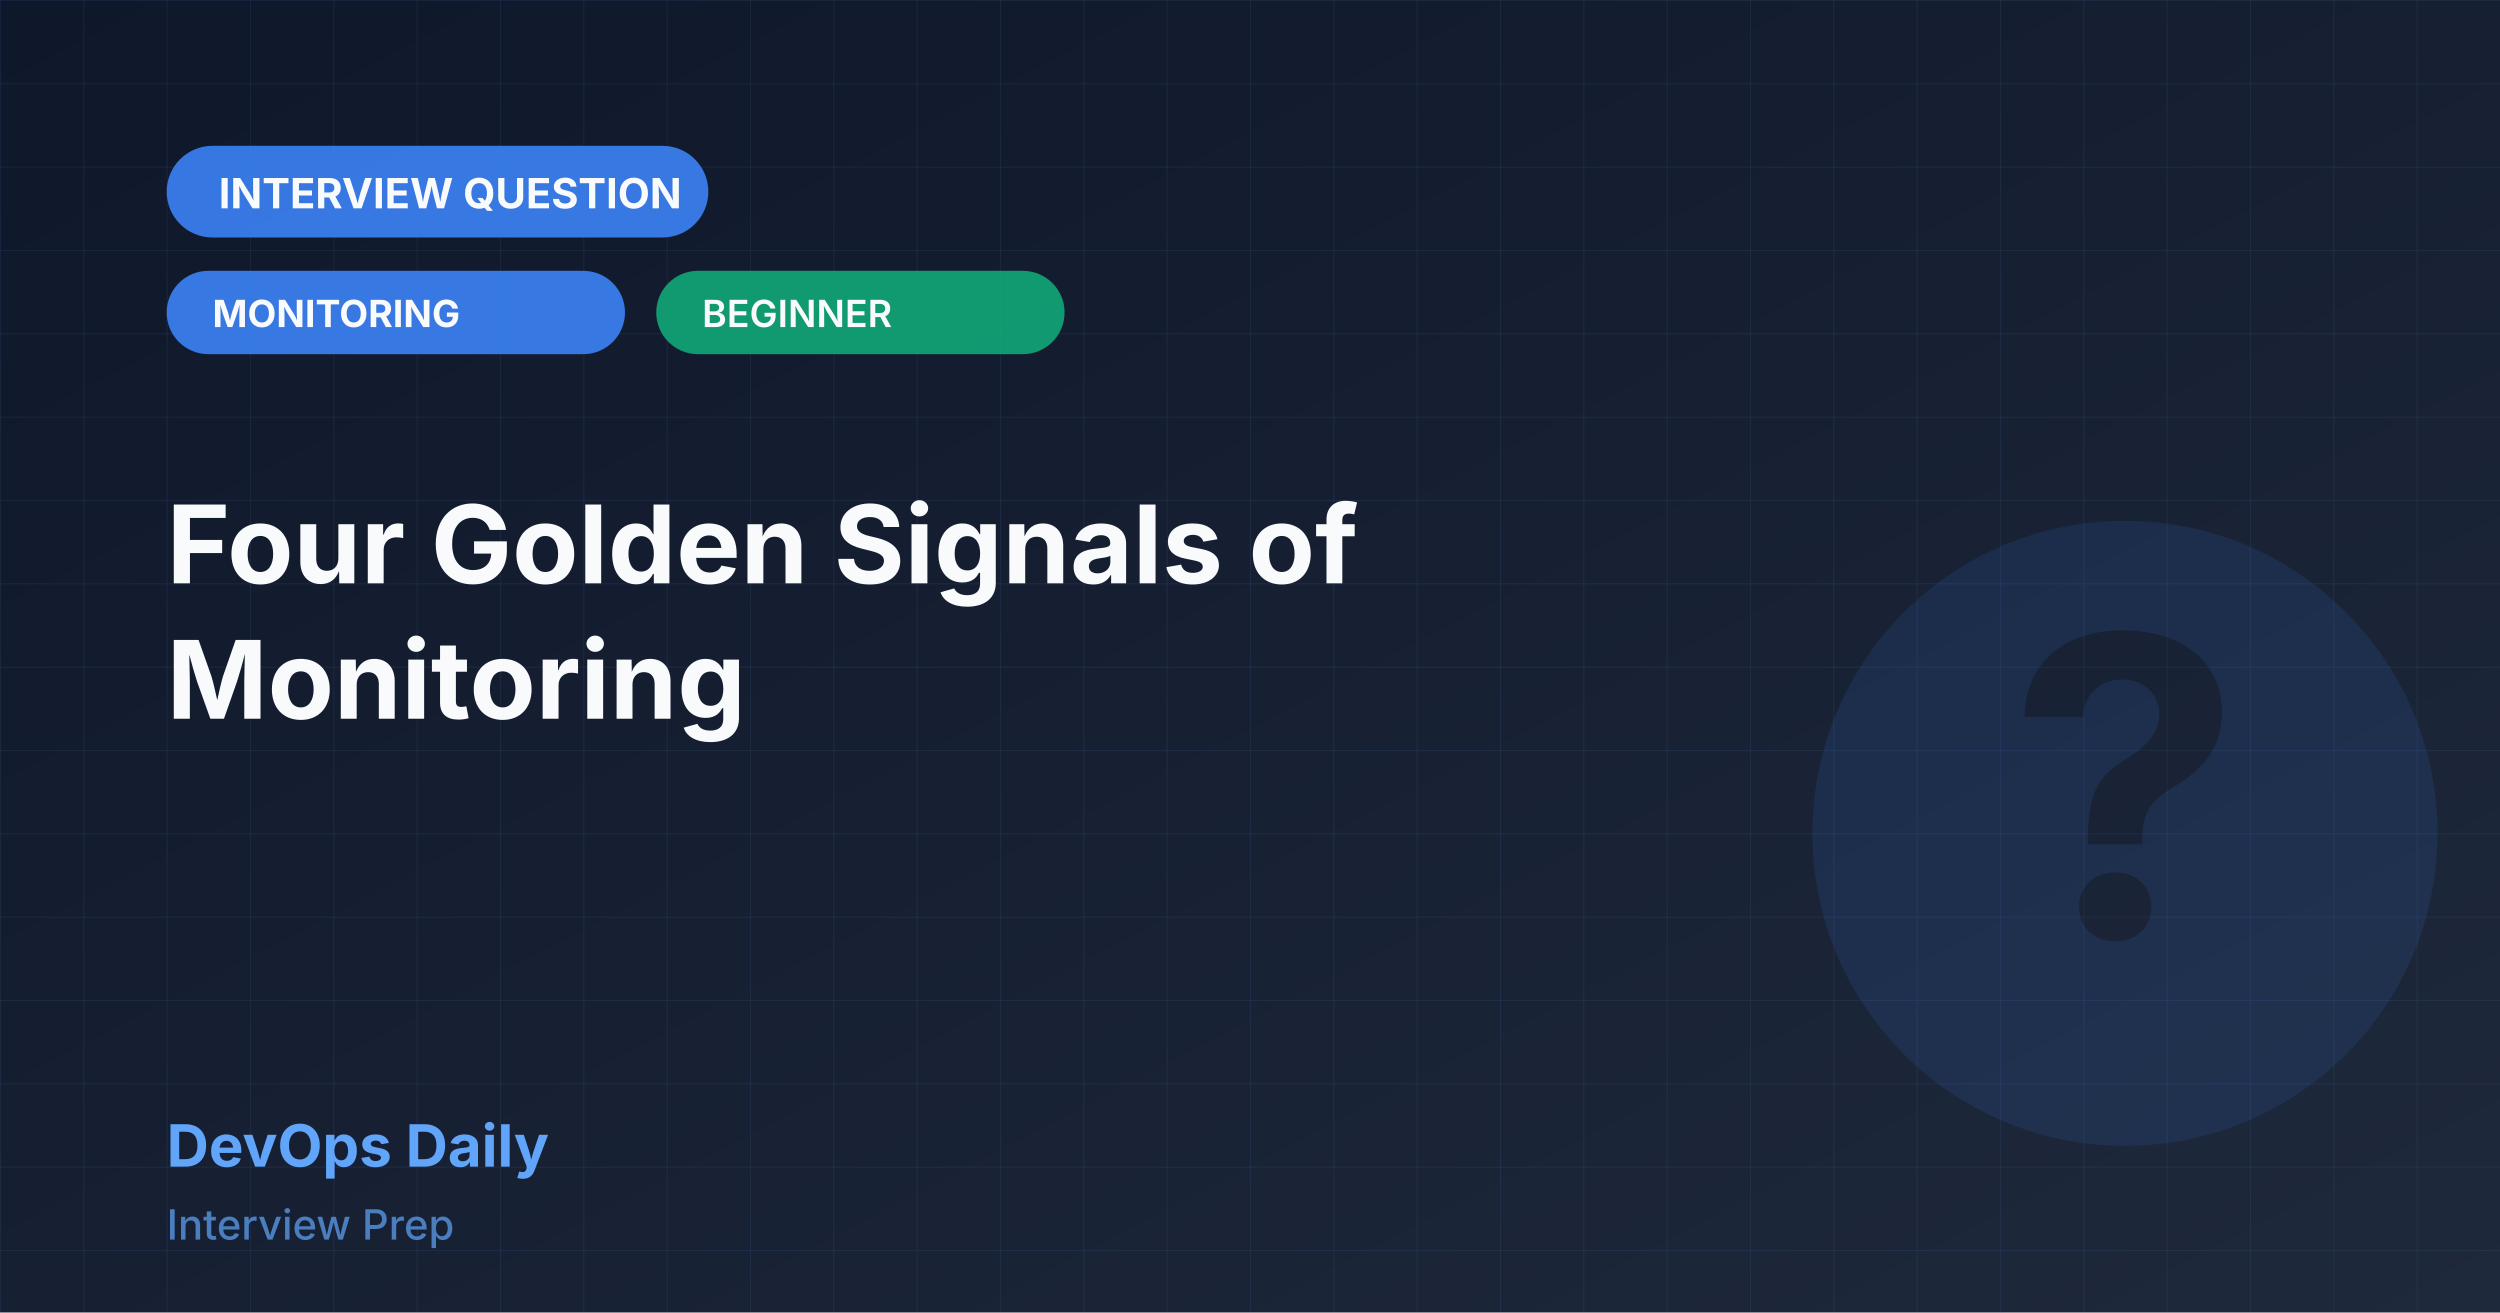
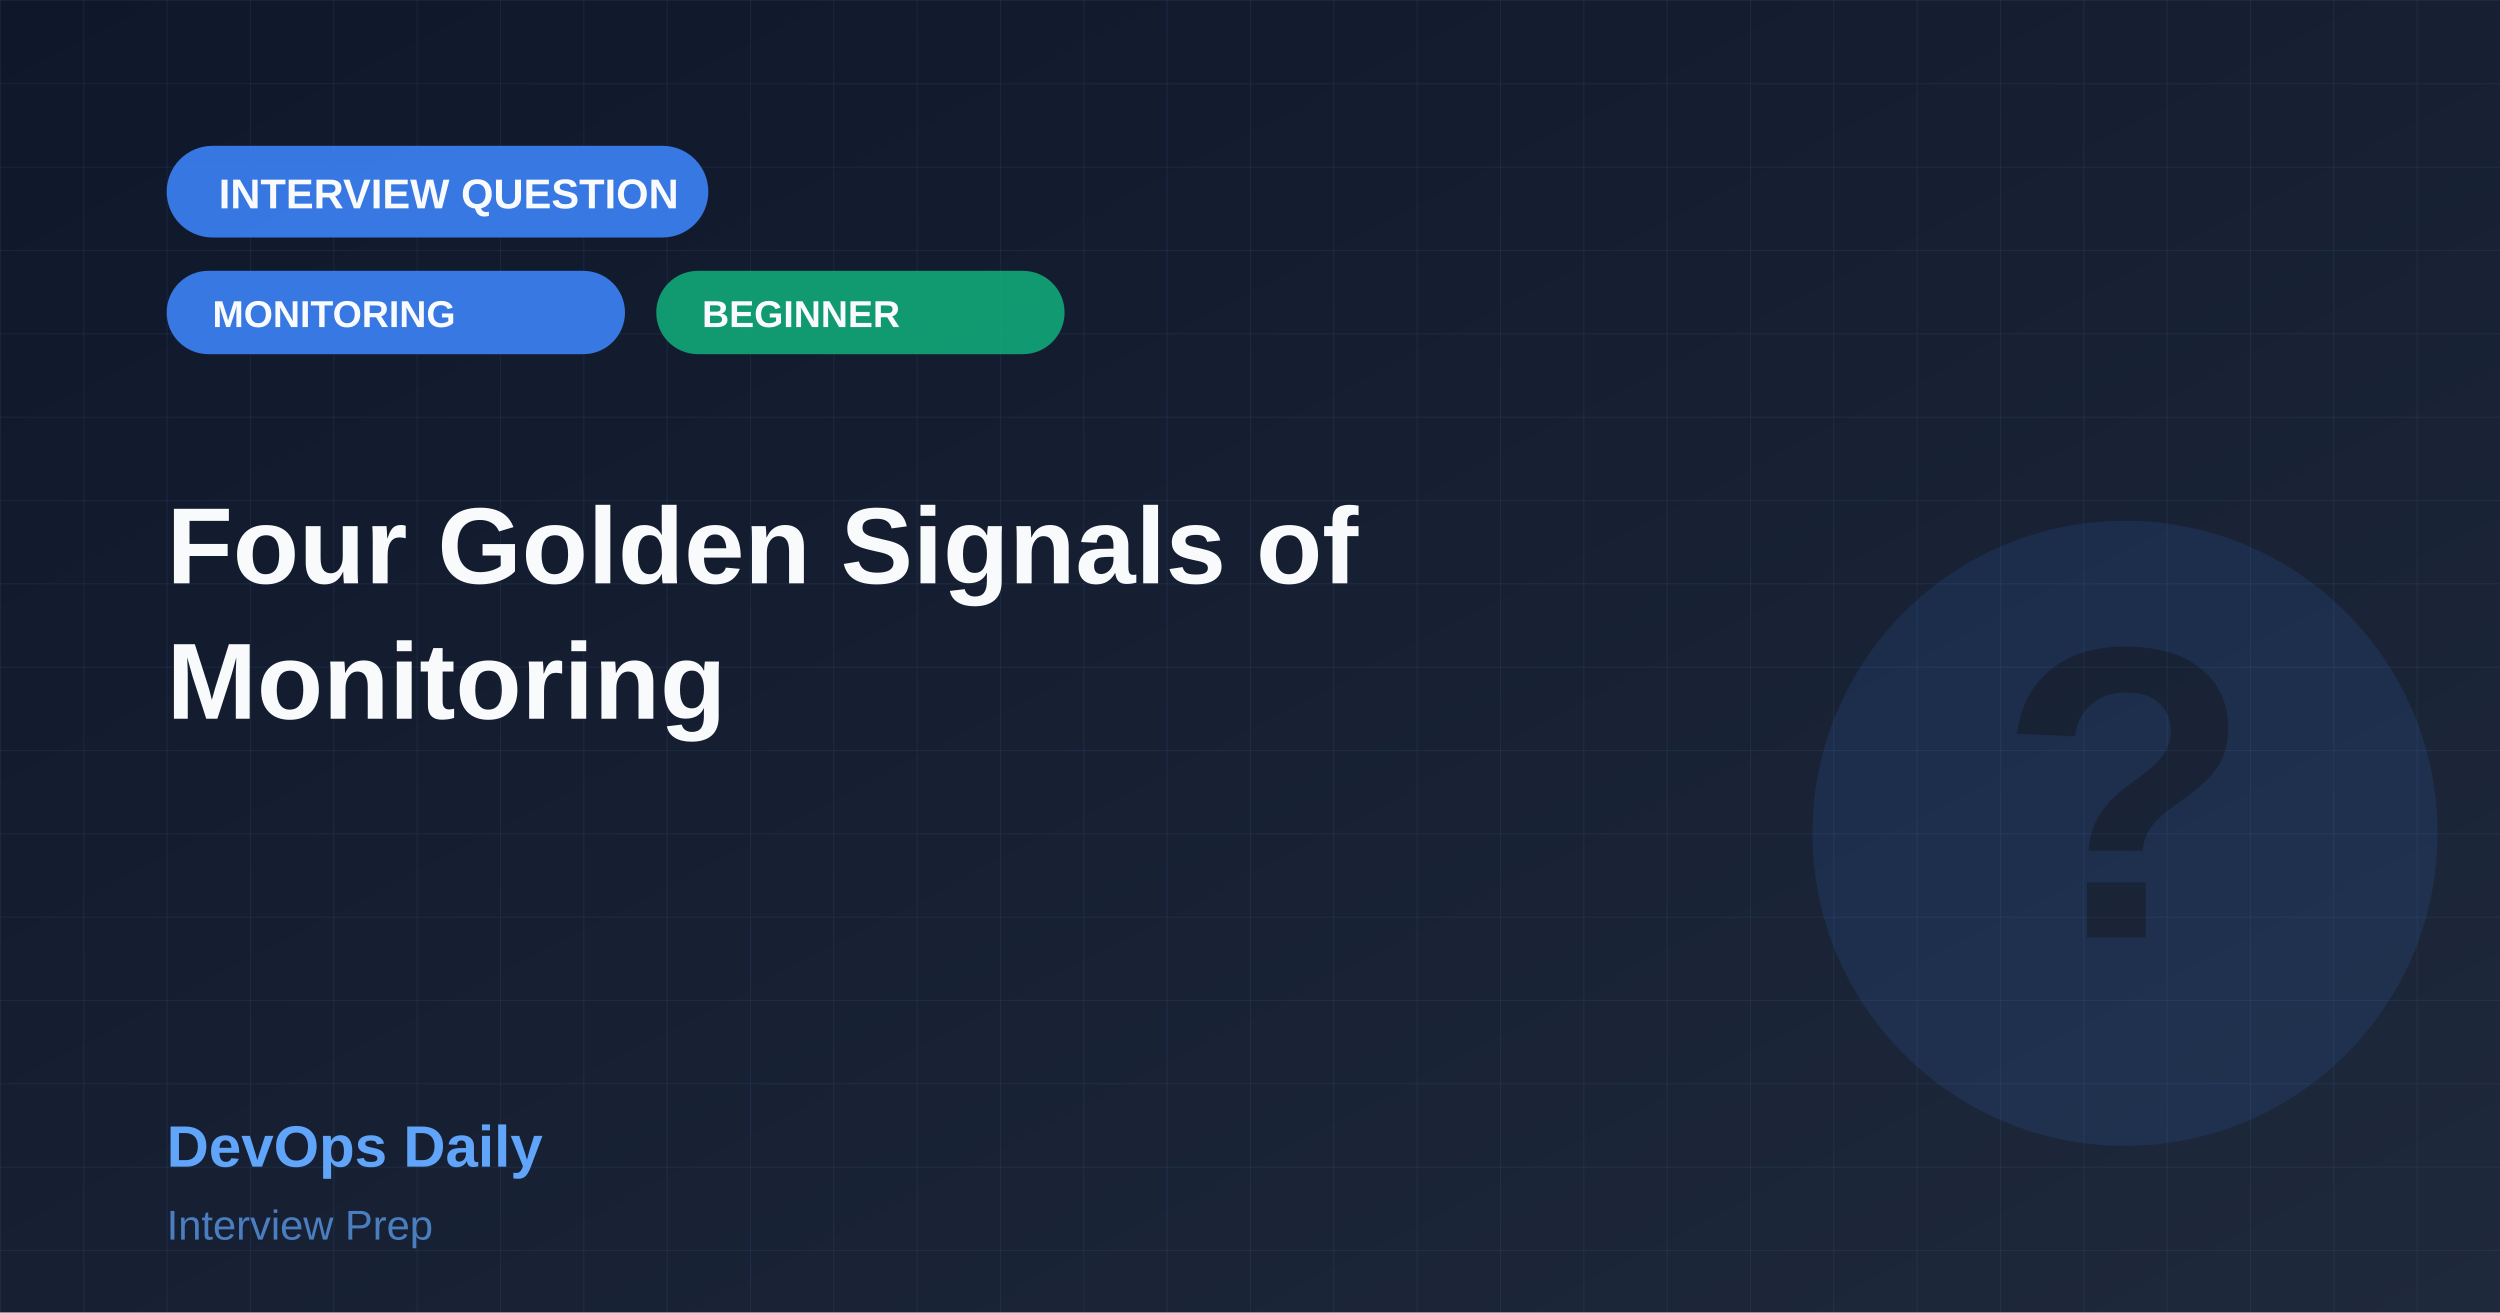
<svg xmlns="http://www.w3.org/2000/svg" width="1200" height="630">
  <defs>
    <linearGradient id="bgGradient" x1="0%" y1="0%" x2="100%" y2="100%">
      <stop offset="0%" style="stop-color:#0f172a;stop-opacity:1" />
      <stop offset="100%" style="stop-color:#1e293b;stop-opacity:1" />
    </linearGradient>
    <pattern id="grid" x="0" y="0" width="40" height="40" patternUnits="userSpaceOnUse">
      <line x1="0" y1="0" x2="0" y2="40" stroke="#60a5fa" stroke-width="1" opacity="0.08" />
      <line x1="0" y1="0" x2="40" y2="0" stroke="#60a5fa" stroke-width="1" opacity="0.08" />
    </pattern>
  </defs>
  <rect width="1200" height="630" fill="url(#bgGradient)" />
  <rect width="1200" height="630" fill="url(#grid)" />
  <rect x="80" y="70" width="260" height="44" rx="22" fill="#3b82f6" opacity="0.9" />
-   <text x="105" y="100" font-family="system-ui, -apple-system, sans-serif" font-size="20" font-weight="bold" fill="#f8fafc">INTERVIEW QUESTION</text>
+   <text x="105" y="100" font-family="Arial, sans-serif" font-size="20" font-weight="bold" fill="#f8fafc">INTERVIEW QUESTION</text>
  <rect x="80" y="130" width="220" height="40" rx="20" fill="#3b82f6" opacity="0.9" />
-   <text x="102" y="157" font-family="system-ui, -apple-system, sans-serif" font-size="18" font-weight="bold" fill="#f8fafc">MONITORING</text>
+   <text x="102" y="157" font-family="Arial, sans-serif" font-size="18" font-weight="bold" fill="#f8fafc">MONITORING</text>
  <rect x="315" y="130" width="196" height="40" rx="20" fill="#10b981" opacity="0.8" />
-   <text x="337" y="157" font-family="system-ui, -apple-system, sans-serif" font-size="18" font-weight="600" fill="#f8fafc">BEGINNER</text>
+   <text x="337" y="157" font-family="Arial, sans-serif" font-size="18" font-weight="600" fill="#f8fafc">BEGINNER</text>
  <g opacity="0.12">
    <circle cx="1020" cy="400" r="150" fill="#3b82f6" />
-     <text x="1020" y="450" font-family="system-ui, -apple-system, sans-serif" font-size="200" font-weight="bold" fill="#0f172a" text-anchor="middle">?</text>
+     <text x="1020" y="450" font-family="Arial, sans-serif" font-size="200" font-weight="bold" fill="#0f172a" text-anchor="middle">?</text>
  </g>
-   <text x="80" y="280" font-family="system-ui, -apple-system, sans-serif" font-size="52" font-weight="bold" fill="#f8fafc">Four Golden Signals of</text>
-   <text x="80" y="345" font-family="system-ui, -apple-system, sans-serif" font-size="52" font-weight="bold" fill="#f8fafc">Monitoring</text>
-   <text x="80" y="560" font-family="system-ui, -apple-system, sans-serif" font-size="28" font-weight="bold" fill="#60a5fa">DevOps Daily</text>
-   <text x="80" y="595" font-family="system-ui, -apple-system, sans-serif" font-size="20" font-weight="500" fill="#60a5fa" opacity="0.7">Interview Prep</text>
+   <text x="80" y="280" font-family="Arial, sans-serif" font-size="52" font-weight="bold" fill="#f8fafc">Four Golden Signals of</text>
+   <text x="80" y="345" font-family="Arial, sans-serif" font-size="52" font-weight="bold" fill="#f8fafc">Monitoring</text>
+   <text x="80" y="560" font-family="Arial, sans-serif" font-size="28" font-weight="bold" fill="#60a5fa">DevOps Daily</text>
+   <text x="80" y="595" font-family="Arial, sans-serif" font-size="20" font-weight="500" fill="#60a5fa" opacity="0.7">Interview Prep</text>
</svg>
